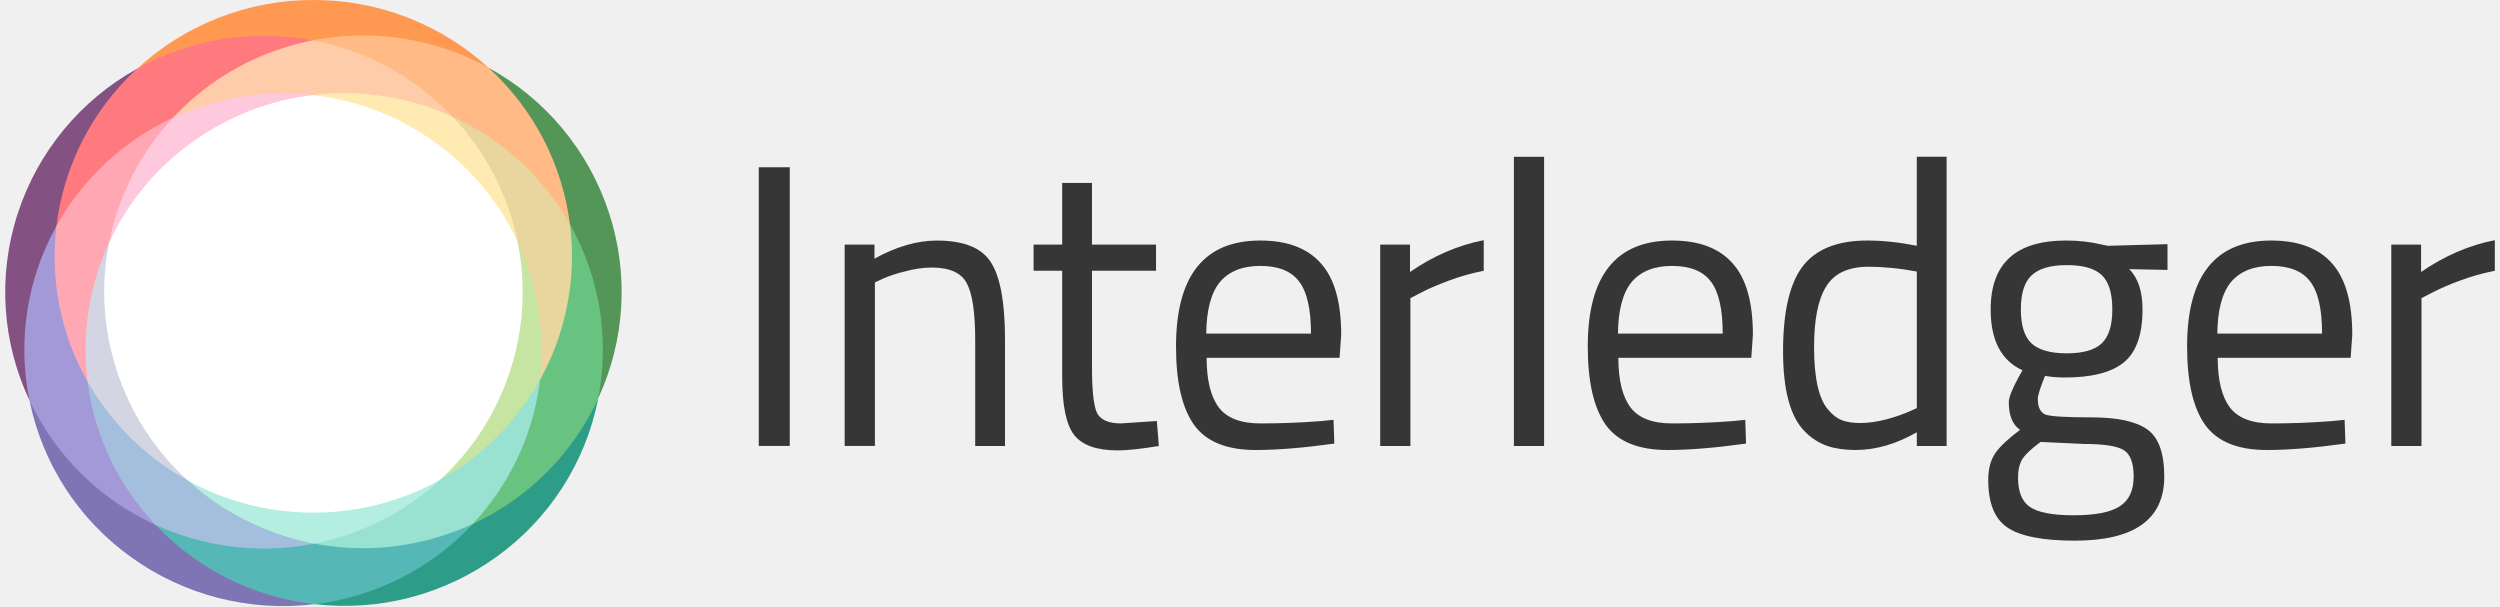
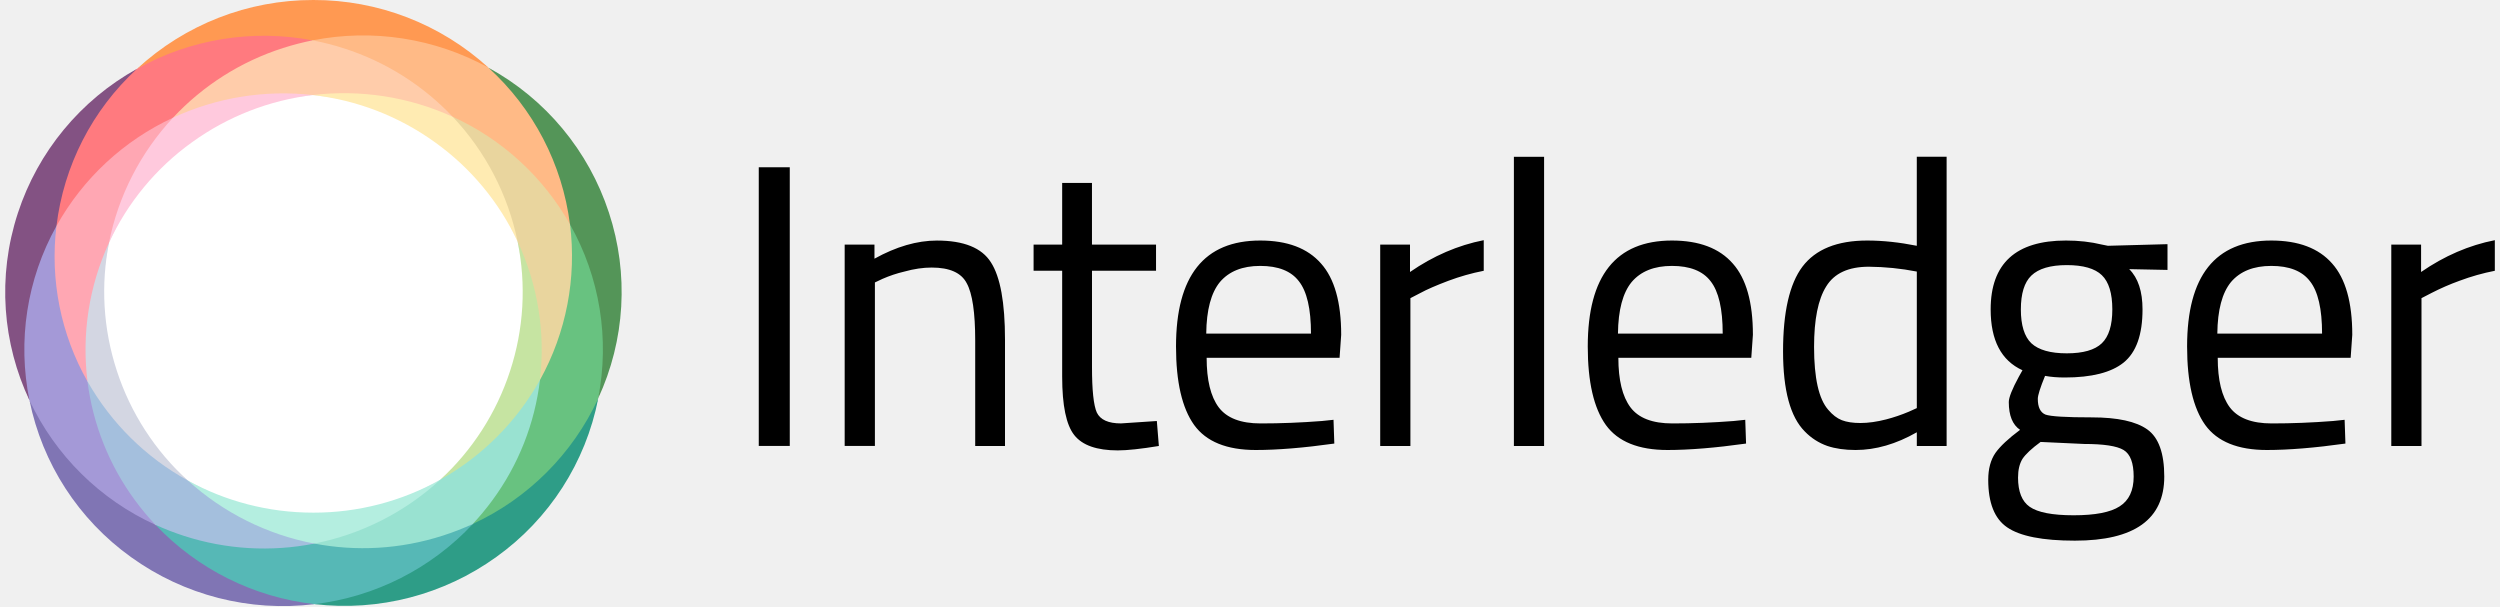
<svg xmlns="http://www.w3.org/2000/svg" fill="none" viewBox="0 0 99 24">
  <path fill="#fff" d="M20.497 14.868c.565-1.722.339-3.65 0-5.306-.71-1.514-1.599-3.11-3.058-4.161-1.48-1.065-3.357-1.444-5.052-1.637-1.672.201-3.49.486-4.949 1.536C5.96 6.365 5.025 8.078 4.316 9.615c-.323 1.638-.557 3.554 0 5.253.565 1.723 1.865 3.018 3.122 4.161 1.472.811 3.138 1.596 4.942 1.596 1.828 0 3.573-.798 5.059-1.629 1.233-1.137 2.5-2.428 3.058-4.127Z" />
  <path fill="#B4EEE0" d="M12.408 20.301c-1.803 0-3.498-.462-4.97-1.272.056 1.143 2.293 2.498 5.008 2.498 2.716 0 4.826-1.665 4.992-2.531a10.275 10.275 0 0 1-5.03 1.305Z" />
  <path fill="#D3D6E2" d="M7.438 19.03a10.096 10.096 0 0 1-2.808-4.337c-.557-1.7-.638-3.439-.314-5.077-.987.235-1.51 3.56-.85 5.492.66 1.93 2.99 4.343 3.972 3.922Z" />
  <path fill="#FFC9DD" d="M7.61 5.629a10.255 10.255 0 0 1 4.776-1.865c-.813-.711-4.105-.185-5.534.896C5.423 5.742 3.74 8.603 4.315 9.616A10.117 10.117 0 0 1 7.61 5.629Z" />
  <path fill="#FFEBB2" d="M12.387 3.764c1.748.198 3.416.843 4.843 1.874a10.113 10.113 0 0 1 3.266 3.924c.613-1.03-.755-3.752-2.57-4.938-1.814-1.186-5.077-1.495-5.54-.86Z" />
  <path fill="#C6E4A2" d="M20.496 9.56a10.013 10.013 0 0 1-.301 5.144 10.098 10.098 0 0 1-2.758 4.291c1.402.134 3.348-1.712 3.946-3.948.597-2.235-.013-5.367-.887-5.486Z" />
  <path fill="#A4BFDD" d="M3.467 15.107c-.598.748.159 3.896 2.693 5.678 2.534 1.782 5.732 1.394 6.288.742a10.336 10.336 0 0 1-5.009-2.498 10.253 10.253 0 0 1-3.972-3.922Z" />
  <path fill="#99E2D1" d="M21.382 15.047a10.237 10.237 0 0 1-3.945 3.948 10.328 10.328 0 0 1-4.992 2.531c.67.808 4.311.4 6.282-.782 1.971-1.181 3.038-4.672 2.655-5.697Z" />
  <path fill="#FFA7B3" d="M4.315 9.615A10.174 10.174 0 0 1 6.852 4.66C5.526 4.174 3.014 6.374 2.234 8.95c-.78 2.578-.153 5.529 1.232 6.155-.236-1.87.06-3.777.85-5.49Z" />
  <path fill="#FCA" d="M12.385 3.764c1.89-.227 3.813.071 5.54.86.567-1.064-3.032-3.027-5.546-3.027-2.515 0-5.485 1.72-5.527 3.063 1.723-.8 3.644-1.111 5.533-.896Z" />
  <path fill="#E9D59E" d="M21.382 15.047c1.197-.23 2.088-3.177 1.19-6.161-.898-2.985-3.676-4.57-4.646-4.263a10.167 10.167 0 0 1 2.57 4.938 10.12 10.12 0 0 1 .886 5.486Z" />
  <path fill="#A499D7" d="M6.157 20.785c-.288-.305-.56-.63-.814-.977a10.055 10.055 0 0 1-1.878-4.701 10.03 10.03 0 0 1-1.23-6.155c-.961.265-2.12 4.078-1.068 6.903 1.05 2.826 4.099 5.089 4.99 4.93Z" />
  <path fill="#56B8B6" d="M18.73 20.744c-.382.178-.779.333-1.19.465-1.704.55-3.448.63-5.092.317a10.28 10.28 0 0 1-5.159-.304c-.39-.126-.766-.273-1.129-.438.451 1.374 2.74 3.14 6.296 3.14s5.616-1.73 6.274-3.18Z" />
  <path fill="#68C280" d="M22.573 8.885a10.112 10.112 0 0 1-1.19 6.162 10.04 10.04 0 0 1-1.887 4.767c-.241.328-.498.638-.77.929 1.647.106 4.073-1.694 4.96-4.963.887-3.27-.22-6.493-1.113-6.895Z" />
  <path fill="#FF7A7F" d="M2.235 8.951A10.182 10.182 0 0 1 6.853 4.66a10.208 10.208 0 0 1 4.354-2.758c.39-.125.781-.226 1.173-.304-1.39-.688-4.787-.28-6.956 1.127-2.17 1.407-3.588 4.9-3.189 6.227Z" />
  <path fill="#FFBA86" d="M12.379 1.598c.414.079.828.184 1.238.316a10.213 10.213 0 0 1 4.308 2.709 10.17 10.17 0 0 1 4.647 4.262c.627-1.184-1.275-4.744-3.231-6.207-1.956-1.462-5.505-1.733-6.962-1.08Z" />
  <path fill="#835283" d="M2.236 8.951a10.09 10.09 0 0 1 3.19-6.227A10.134 10.134 0 0 0 .71 8.431c-.834 2.544-.6 5.178.457 7.423a10.046 10.046 0 0 1 1.068-6.903Z" />
  <path fill="#8075B4" d="M6.159 20.785a10.17 10.17 0 0 1-4.991-4.93 10.108 10.108 0 0 0 4.02 6.206 10.28 10.28 0 0 0 7.267 1.863 10.255 10.255 0 0 1-6.296-3.14Z" />
  <path fill="#2E9D87" d="M18.73 20.744a10.248 10.248 0 0 1-6.273 3.18 10.277 10.277 0 0 0 7.2-1.87 10.109 10.109 0 0 0 4.033-6.273 10.176 10.176 0 0 1-4.96 4.963Z" />
  <path fill="#549558" d="M22.571 8.886a10.046 10.046 0 0 1 1.114 6.895 10.027 10.027 0 0 0 .428-7.362 10.133 10.133 0 0 0-4.773-5.74 10.092 10.092 0 0 1 3.231 6.207Z" />
  <path fill="#FF9952" d="M12.381 1.598a10.299 10.299 0 0 1 6.962 1.081A10.257 10.257 0 0 0 12.409 0a10.26 10.26 0 0 0-6.983 2.726 10.294 10.294 0 0 1 6.955-1.127Z" />
-   <path fill="#363636" d="M94.695 17.66V9.686h1.18v1.085c.926-.639 1.899-1.059 2.92-1.26v1.212a8.83 8.83 0 0 0-1.404.398 9.41 9.41 0 0 0-1.1.479l-.4.207v5.855h-1.196ZM92.384 16.672l.463-.048.032.941c-1.213.17-2.25.255-3.111.255-1.149 0-1.962-.33-2.44-.989-.48-.67-.719-1.707-.719-3.11 0-2.797 1.112-4.196 3.334-4.196 1.074 0 1.877.303 2.41.91.53.595.797 1.536.797 2.823l-.064.91h-5.264c0 .882.16 1.536.478 1.962.32.425.872.638 1.66.638.797 0 1.605-.032 2.424-.096Zm-.43-3.462c0-.978-.16-1.67-.48-2.074-.308-.404-.818-.606-1.53-.606-.703 0-1.234.213-1.596.638-.35.426-.532 1.106-.542 2.042h4.147ZM82.164 21.41c-1.276 0-2.17-.176-2.68-.527-.5-.34-.75-.968-.75-1.882 0-.436.096-.792.288-1.069.19-.266.515-.569.973-.91-.298-.201-.447-.568-.447-1.1 0-.18.133-.516.399-1.005l.143-.255c-.84-.383-1.26-1.186-1.26-2.409 0-1.818.994-2.728 2.983-2.728.51 0 .984.054 1.42.16l.24.048 2.36-.064v1.02l-1.516-.031c.352.35.527.883.527 1.595 0 1-.25 1.702-.75 2.106-.489.393-1.265.59-2.329.59-.287 0-.547-.021-.781-.064-.192.468-.287.771-.287.91 0 .33.1.536.302.622.203.074.814.111 1.835.111 1.02 0 1.755.16 2.201.479.447.319.67.941.67 1.866 0 1.691-1.18 2.537-3.541 2.537Zm-2.25-2.505c0 .564.155.952.463 1.165.32.223.899.335 1.74.335.85 0 1.456-.117 1.818-.351.372-.234.558-.628.558-1.18 0-.543-.133-.894-.399-1.054-.266-.16-.787-.239-1.563-.239l-1.723-.08c-.35.256-.59.479-.718.67-.117.192-.175.436-.175.734Zm.112-6.652c0 .628.139 1.074.415 1.34.287.266.755.399 1.404.399.649 0 1.111-.133 1.388-.399.276-.266.415-.712.415-1.34 0-.638-.139-1.09-.415-1.356-.277-.266-.74-.399-1.388-.399-.649 0-1.117.139-1.404.415-.276.266-.415.713-.415 1.34ZM77.086 6.207v11.454h-1.18v-.543c-.82.468-1.628.702-2.425.702-.426 0-.798-.053-1.117-.16a2.29 2.29 0 0 1-.893-.573c-.575-.575-.862-1.633-.862-3.175 0-1.553.256-2.67.766-3.35.521-.691 1.377-1.037 2.568-1.037.617 0 1.271.07 1.962.208V6.207h1.18Zm-4.69 10.018c.17.202.35.34.542.415.192.074.436.111.734.111.309 0 .649-.047 1.021-.143a6.53 6.53 0 0 0 .893-.303l.32-.144v-5.407a10.343 10.343 0 0 0-1.899-.192c-.808 0-1.372.26-1.69.782-.32.51-.48 1.308-.48 2.393 0 1.233.187 2.063.559 2.488ZM68.65 16.672l.462-.048.032.941c-1.212.17-2.25.255-3.11.255-1.15 0-1.963-.33-2.441-.989-.479-.67-.718-1.707-.718-3.11 0-2.797 1.111-4.196 3.334-4.196 1.074 0 1.877.303 2.409.91.531.595.797 1.536.797 2.823l-.064.91h-5.264c0 .882.16 1.536.479 1.962.319.425.872.638 1.659.638.797 0 1.606-.032 2.425-.096Zm-.431-3.462c0-.978-.16-1.67-.479-2.074-.308-.404-.819-.606-1.531-.606-.702 0-1.234.213-1.595.638-.351.426-.532 1.106-.543 2.042h4.148ZM59.95 17.66V6.208h1.196v11.454h-1.197ZM54.656 17.66V9.686h1.18v1.085c.926-.639 1.899-1.059 2.92-1.26v1.212a8.83 8.83 0 0 0-1.404.398c-.478.181-.845.34-1.1.479l-.4.207v5.855h-1.196ZM52.345 16.672l.462-.048.032.941c-1.212.17-2.249.255-3.11.255-1.149 0-1.962-.33-2.44-.989-.48-.67-.719-1.707-.719-3.11 0-2.797 1.112-4.196 3.334-4.196 1.074 0 1.877.303 2.409.91.532.595.798 1.536.798 2.823l-.064.91h-5.264c0 .882.16 1.536.478 1.962.32.425.872.638 1.66.638.797 0 1.605-.032 2.424-.096Zm-.43-3.462c0-.978-.16-1.67-.48-2.074-.308-.404-.818-.606-1.53-.606-.703 0-1.234.213-1.596.638-.35.426-.532 1.106-.542 2.042h4.147ZM45.78 10.722h-2.537v3.812c0 .915.063 1.516.191 1.803.138.287.457.43.957.43l1.42-.095.08.989c-.713.117-1.255.175-1.627.175-.83 0-1.404-.202-1.723-.606-.32-.404-.479-1.175-.479-2.313v-4.195H40.93V9.685h1.132v-2.44h1.18v2.44h2.537v1.037ZM34.646 17.66h-1.197V9.686h1.18v.558c.862-.478 1.686-.718 2.473-.718 1.064 0 1.776.288 2.138.862.372.574.558 1.595.558 3.063v4.21h-1.18v-4.178c0-1.106-.112-1.862-.335-2.266-.213-.414-.676-.622-1.388-.622-.34 0-.702.053-1.085.16a5.03 5.03 0 0 0-.861.287l-.303.143v6.477ZM30.047 17.66V6.623h1.228V17.66h-1.228Z" />
+   <path fill="currentColor" d="M94.695 17.66V9.686h1.18v1.085c.926-.639 1.899-1.059 2.92-1.26v1.212a8.83 8.83 0 0 0-1.404.398 9.41 9.41 0 0 0-1.1.479l-.4.207v5.855h-1.196ZM92.384 16.672l.463-.048.032.941c-1.213.17-2.25.255-3.111.255-1.149 0-1.962-.33-2.44-.989-.48-.67-.719-1.707-.719-3.11 0-2.797 1.112-4.196 3.334-4.196 1.074 0 1.877.303 2.41.91.53.595.797 1.536.797 2.823l-.064.91h-5.264c0 .882.16 1.536.478 1.962.32.425.872.638 1.66.638.797 0 1.605-.032 2.424-.096Zm-.43-3.462c0-.978-.16-1.67-.48-2.074-.308-.404-.818-.606-1.53-.606-.703 0-1.234.213-1.596.638-.35.426-.532 1.106-.542 2.042h4.147ZM82.164 21.41c-1.276 0-2.17-.176-2.68-.527-.5-.34-.75-.968-.75-1.882 0-.436.096-.792.288-1.069.19-.266.515-.569.973-.91-.298-.201-.447-.568-.447-1.1 0-.18.133-.516.399-1.005l.143-.255c-.84-.383-1.26-1.186-1.26-2.409 0-1.818.994-2.728 2.983-2.728.51 0 .984.054 1.42.16l.24.048 2.36-.064v1.02l-1.516-.031c.352.35.527.883.527 1.595 0 1-.25 1.702-.75 2.106-.489.393-1.265.59-2.329.59-.287 0-.547-.021-.781-.064-.192.468-.287.771-.287.91 0 .33.1.536.302.622.203.074.814.111 1.835.111 1.02 0 1.755.16 2.201.479.447.319.67.941.67 1.866 0 1.691-1.18 2.537-3.541 2.537Zm-2.25-2.505c0 .564.155.952.463 1.165.32.223.899.335 1.74.335.85 0 1.456-.117 1.818-.351.372-.234.558-.628.558-1.18 0-.543-.133-.894-.399-1.054-.266-.16-.787-.239-1.563-.239l-1.723-.08c-.35.256-.59.479-.718.67-.117.192-.175.436-.175.734Zm.112-6.652c0 .628.139 1.074.415 1.34.287.266.755.399 1.404.399.649 0 1.111-.133 1.388-.399.276-.266.415-.712.415-1.34 0-.638-.139-1.09-.415-1.356-.277-.266-.74-.399-1.388-.399-.649 0-1.117.139-1.404.415-.276.266-.415.713-.415 1.34ZM77.086 6.207v11.454h-1.18v-.543c-.82.468-1.628.702-2.425.702-.426 0-.798-.053-1.117-.16a2.29 2.29 0 0 1-.893-.573c-.575-.575-.862-1.633-.862-3.175 0-1.553.256-2.67.766-3.35.521-.691 1.377-1.037 2.568-1.037.617 0 1.271.07 1.962.208V6.207h1.18Zm-4.69 10.018c.17.202.35.34.542.415.192.074.436.111.734.111.309 0 .649-.047 1.021-.143a6.53 6.53 0 0 0 .893-.303l.32-.144v-5.407a10.343 10.343 0 0 0-1.899-.192c-.808 0-1.372.26-1.69.782-.32.51-.48 1.308-.48 2.393 0 1.233.187 2.063.559 2.488ZM68.65 16.672l.462-.048.032.941c-1.212.17-2.25.255-3.11.255-1.15 0-1.963-.33-2.441-.989-.479-.67-.718-1.707-.718-3.11 0-2.797 1.111-4.196 3.334-4.196 1.074 0 1.877.303 2.409.91.531.595.797 1.536.797 2.823l-.064.91h-5.264c0 .882.16 1.536.479 1.962.319.425.872.638 1.659.638.797 0 1.606-.032 2.425-.096Zm-.431-3.462c0-.978-.16-1.67-.479-2.074-.308-.404-.819-.606-1.531-.606-.702 0-1.234.213-1.595.638-.351.426-.532 1.106-.543 2.042h4.148ZM59.95 17.66V6.208h1.196v11.454h-1.197ZM54.656 17.66V9.686h1.18v1.085c.926-.639 1.899-1.059 2.92-1.26v1.212a8.83 8.83 0 0 0-1.404.398c-.478.181-.845.34-1.1.479l-.4.207v5.855h-1.196ZM52.345 16.672l.462-.048.032.941c-1.212.17-2.249.255-3.11.255-1.149 0-1.962-.33-2.44-.989-.48-.67-.719-1.707-.719-3.11 0-2.797 1.112-4.196 3.334-4.196 1.074 0 1.877.303 2.409.91.532.595.798 1.536.798 2.823l-.064.91h-5.264c0 .882.16 1.536.478 1.962.32.425.872.638 1.66.638.797 0 1.605-.032 2.424-.096Zm-.43-3.462c0-.978-.16-1.67-.48-2.074-.308-.404-.818-.606-1.53-.606-.703 0-1.234.213-1.596.638-.35.426-.532 1.106-.542 2.042h4.147ZM45.78 10.722h-2.537v3.812c0 .915.063 1.516.191 1.803.138.287.457.43.957.43l1.42-.095.08.989c-.713.117-1.255.175-1.627.175-.83 0-1.404-.202-1.723-.606-.32-.404-.479-1.175-.479-2.313v-4.195H40.93V9.685h1.132v-2.44h1.18v2.44h2.537v1.037ZM34.646 17.66h-1.197V9.686h1.18v.558c.862-.478 1.686-.718 2.473-.718 1.064 0 1.776.288 2.138.862.372.574.558 1.595.558 3.063v4.21h-1.18v-4.178c0-1.106-.112-1.862-.335-2.266-.213-.414-.676-.622-1.388-.622-.34 0-.702.053-1.085.16a5.03 5.03 0 0 0-.861.287l-.303.143v6.477ZM30.047 17.66V6.623h1.228V17.66h-1.228Z" />
</svg>
